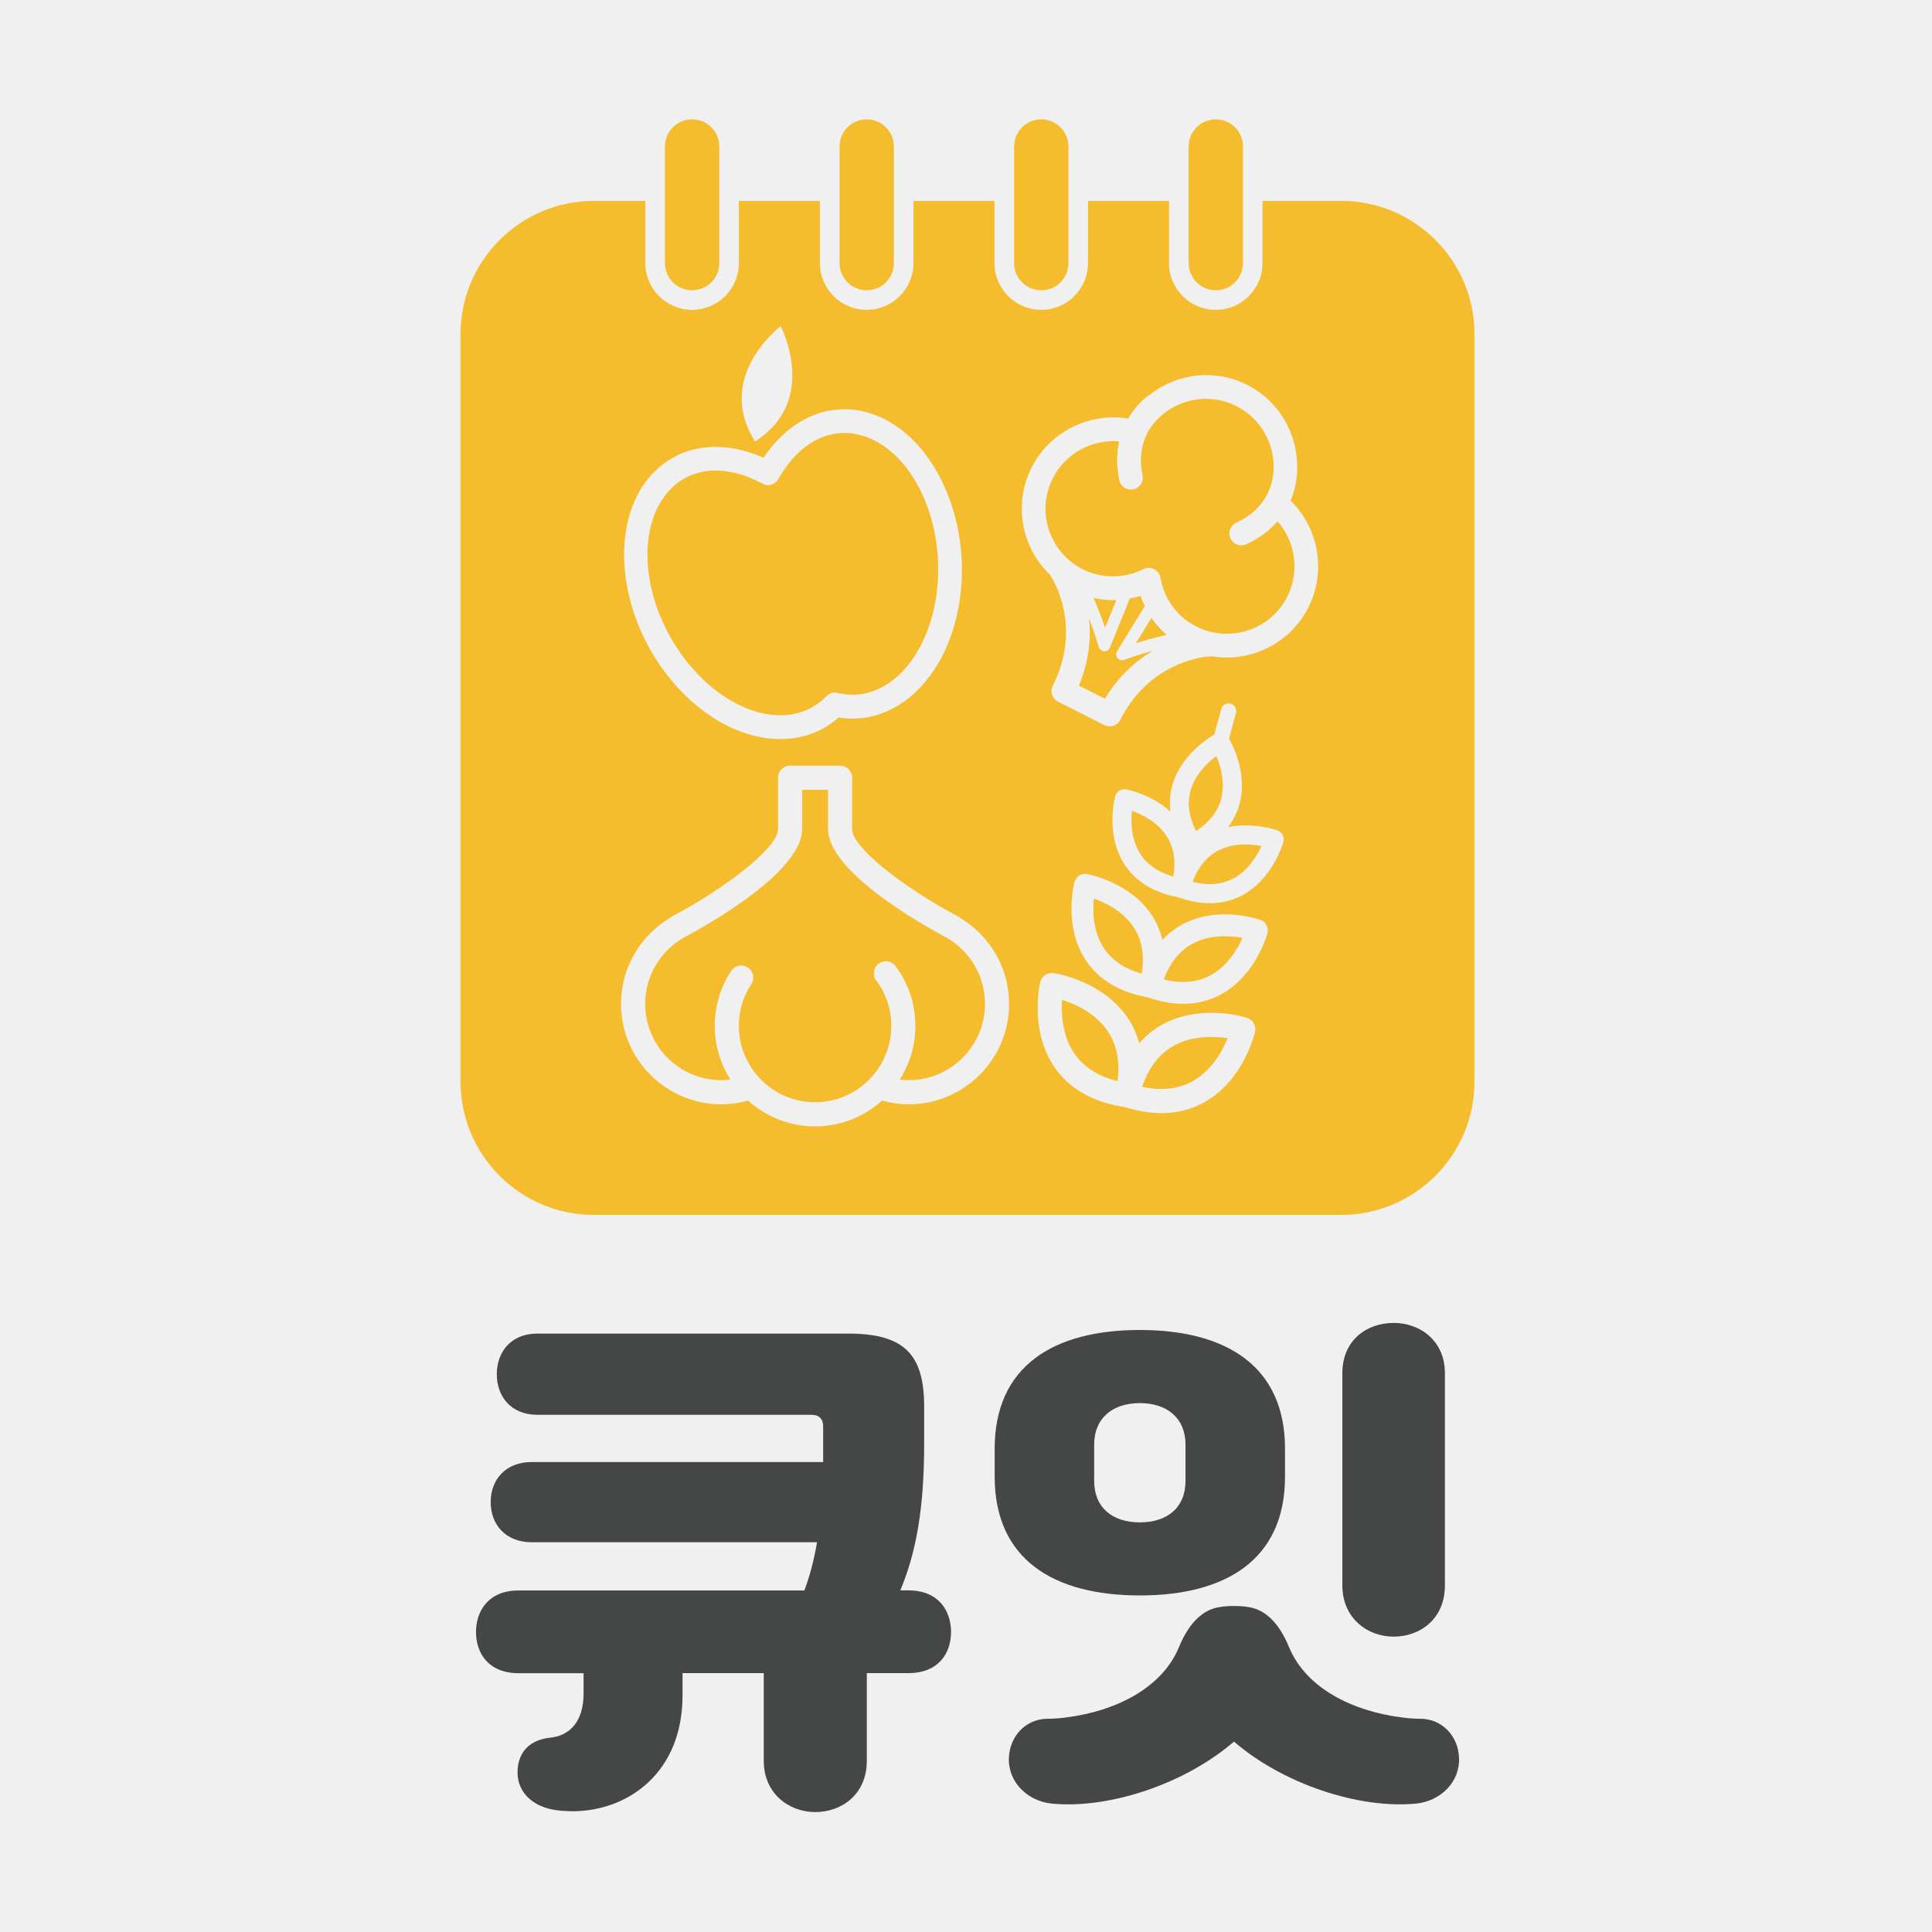
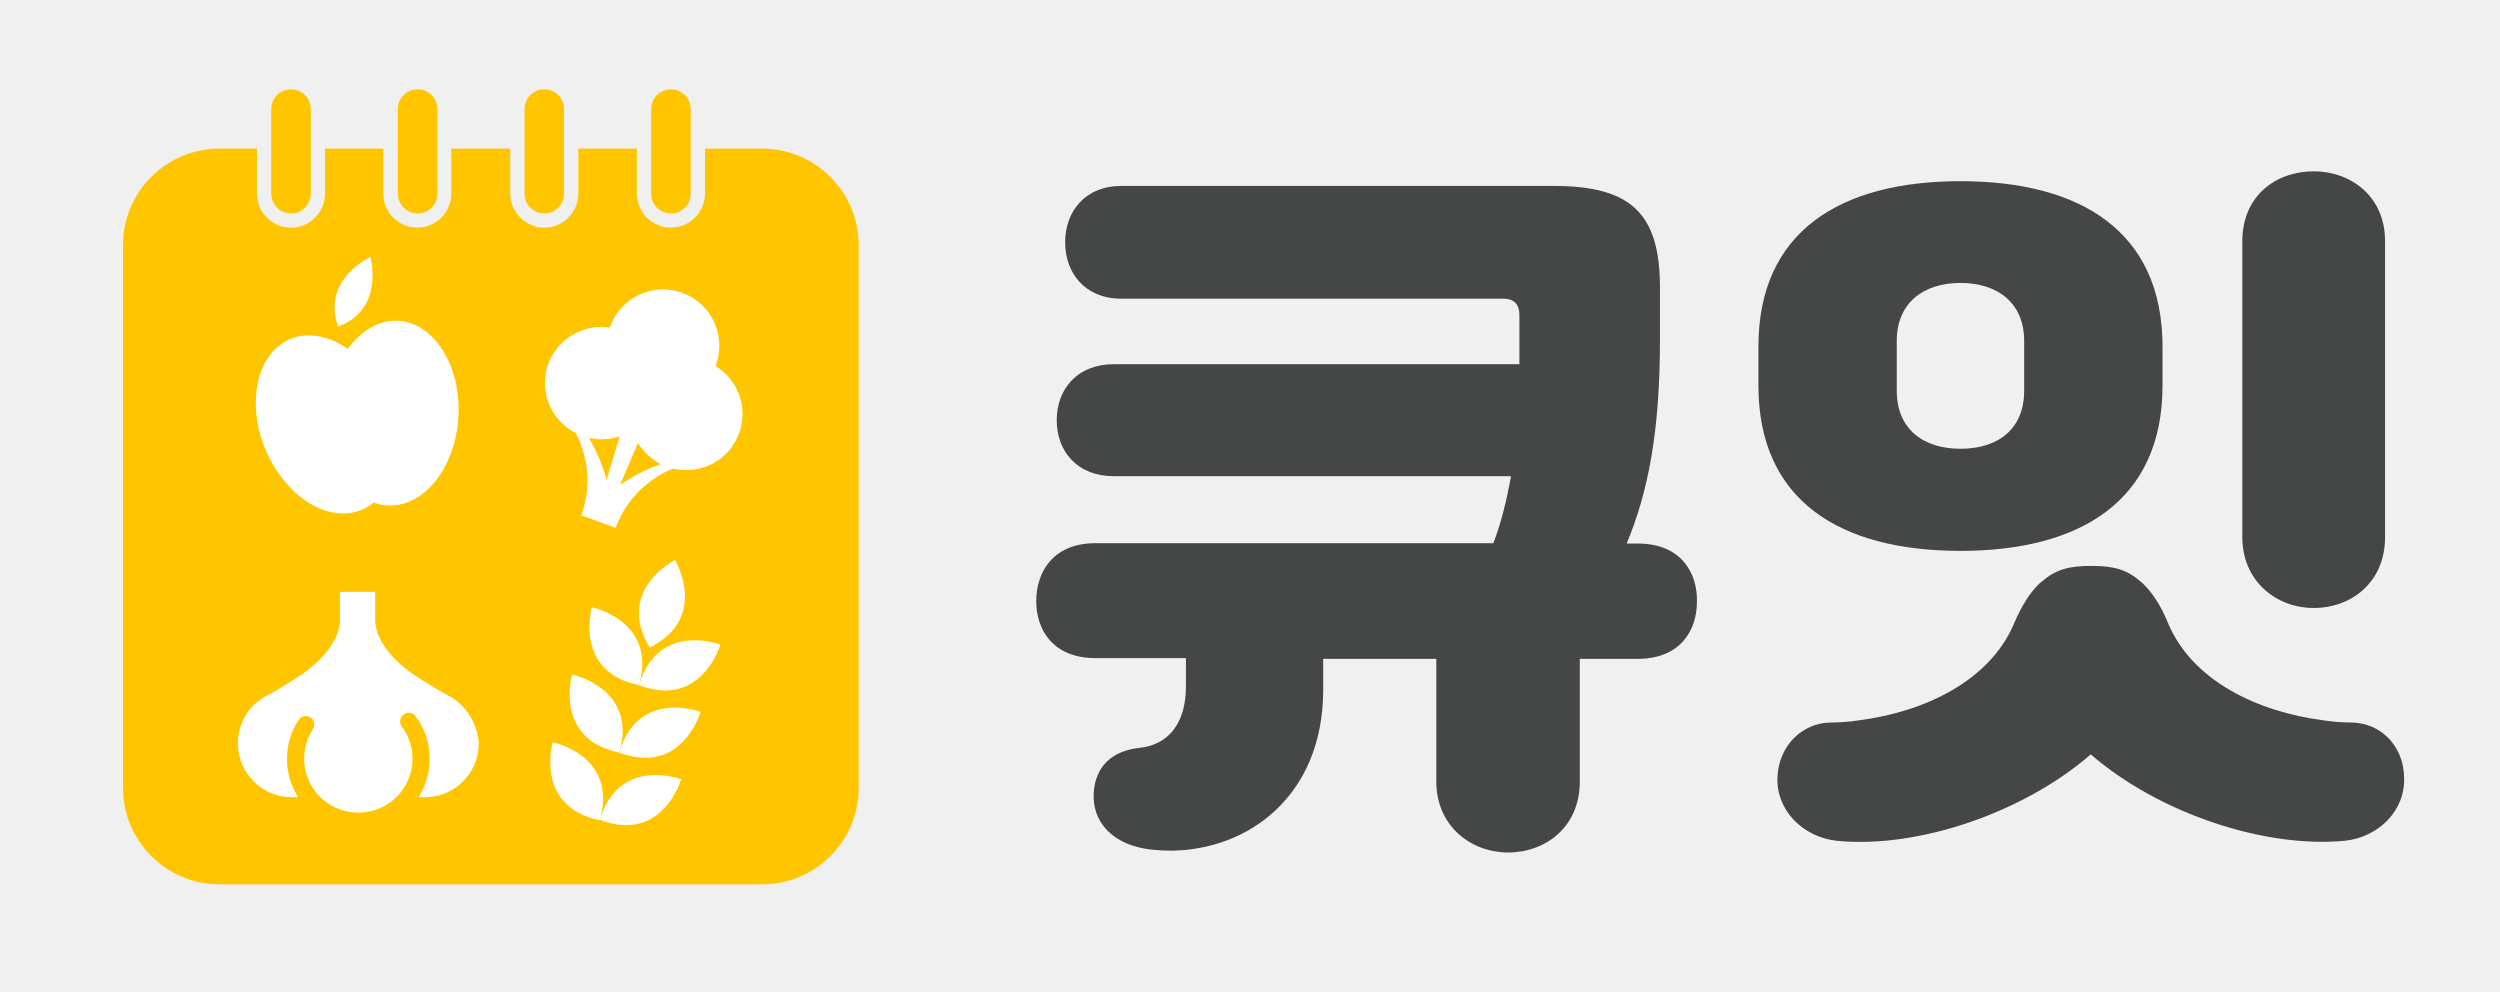
- <svg xmlns="http://www.w3.org/2000/svg" version="1.1" id="레이어_1" x="0px" y="0px" viewBox="0 0 500 500" style="enable-background:new 0 0 500 500;" xml:space="preserve">
+ <svg xmlns="http://www.w3.org/2000/svg" version="1.1" id="레이어_1" x="0px" y="0px" viewBox="0 0 683 271" style="enable-background:new 0 0 683 271;" xml:space="preserve">
  <style type="text/css">
	.st0{opacity:0.9;}
- 	.st1{fill:#F5B617;}
- 	.st2{fill:#323333;}
+ 	.st1{fill:#323333;}
+ 	.st2{fill:#FFFFFF;}
+ 	.st3{fill:#FFC600;}
</style>
  <g class="st0">
+     <path class="st1" d="M447.5,148.5h-3.1c6-14.3,9.1-31.1,9.1-55.6V78.6c0-20.1-7.7-27.8-29-27.8H306.4c-10,0-15.4,7-15.4,15.4   s5.4,15.4,15.4,15.4h104.3c3.1,0,4.4,1.7,4.4,4.4v13.5H304.3c-10,0-15.6,6.8-15.6,15.3s5.6,15.3,15.6,15.3h108.5   c-1.2,6.8-2.7,12.7-4.8,18.3H299.3c-11.8,0-16.2,8.1-16.2,15.8c0,7.9,4.6,15.6,16.2,15.6H324v7.7c0,10.6-5.2,16-12.6,16.8   c-7.7,0.8-12.2,5.2-12.6,12.4c-0.4,7.5,4.6,12.6,11.2,14.5c3.3,1,7.1,1.2,10,1.2c21-0.2,41.5-14.9,41.5-44V180h30.9   c0,16.3,0,33.5,0,33.5l0,0c0,12.3,9.6,19.4,19.6,19.4c10.2,0,19.6-6.9,19.6-19.4l0,0V180h15.8c11.6,0,16.2-7.7,16.2-15.6   C463.8,156.6,459.3,148.5,447.5,148.5z" />
    <g>
-       <path class="st1" d="M316,206.87c1.18-4.31-0.13-8.65-1.21-11.2c-2.22,1.65-5.54,4.74-6.7,9.05c-0.87,3.23-0.38,6.7,1.44,10.34    C312.94,212.85,315.11,210.1,316,206.87z" />
-       <path class="st1" d="M292.95,209.84c-0.29,2.75-0.27,7.3,2.12,11.07c1.78,2.83,4.66,4.82,8.59,5.95c0.67-4.03,0.12-7.5-1.66-10.34    C299.61,212.73,295.55,210.76,292.95,209.84z" />
-       <path class="st1" d="M244.68,242.51c-0.07-0.04-0.14-0.08-0.21-0.11c-2.56-1.37-7.94-4.38-13.46-8.19    c-8.2-5.67-16.71-13.12-16.71-19.65v-10.16h-3.35h-3.35v10.16c0,6.53-8.5,13.98-16.71,19.65c-5.52,3.82-10.9,6.82-13.46,8.19    c-0.07,0.04-0.14,0.08-0.21,0.11c-6.1,3.36-10.25,9.85-10.25,17.3c0,10.89,8.86,19.74,19.74,19.74c0.79,0,1.56-0.06,2.32-0.15    c-2.55-4.02-4.05-8.77-4.05-13.88c0-5.09,1.46-10.01,4.24-14.24c0.95-1.43,2.89-1.84,4.31-0.9c1.45,0.94,1.85,2.88,0.9,4.32    c-2.11,3.2-3.22,6.95-3.22,10.82c0,4.52,1.55,8.68,4.11,12.02c1.34,1.74,2.96,3.26,4.8,4.47c3.11,2.05,6.83,3.25,10.82,3.25    c4,0,7.71-1.2,10.82-3.25c1.84-1.21,3.46-2.73,4.8-4.47c2.57-3.33,4.11-7.49,4.11-12.02c0-4.29-1.34-8.36-3.89-11.77    c-1.04-1.38-0.74-3.33,0.63-4.36c1.39-1.03,3.35-0.75,4.36,0.63c3.35,4.5,5.13,9.86,5.13,15.5c0,5.11-1.5,9.86-4.05,13.88    c0.76,0.09,1.54,0.15,2.32,0.15c10.88,0,19.74-8.86,19.74-19.74C254.93,252.36,250.78,245.87,244.68,242.51z" />
-       <path class="st1" d="M308.72,244.18c-3.38,1.8-5.91,4.92-7.53,9.3c4.53,1.12,8.54,0.79,11.93-0.99c4.53-2.38,7.14-6.88,8.43-9.78    C318.44,242.15,313.24,241.78,308.72,244.18z" />
-       <path class="st1" d="M315.26,220.14c-2.96,1.55-5.18,4.26-6.62,8.07c3.94,1,7.44,0.74,10.41-0.79c3.97-2.05,6.27-5.96,7.41-8.48    C323.74,218.42,319.21,218.07,315.26,220.14z" />
-       <path class="st1" d="M274.86,258.77c-0.23,3.49,0,9.25,3.21,13.91c2.39,3.49,6.13,5.87,11.15,7.11c0.66-5.14-0.21-9.5-2.6-13    C283.42,262.1,278.19,259.81,274.86,258.77z" />
-       <path class="st1" d="M283.07,232.56c-0.31,3.16-0.25,8.36,2.52,12.67c2.07,3.22,5.38,5.49,9.89,6.75    c0.74-4.61,0.09-8.58-1.97-11.81C290.77,235.85,286.07,233.6,283.07,232.56z" />
-       <path class="st1" d="M288.89,155.3c-1.97,0.08-3.94-0.1-5.88-0.53c1.3,3,2.29,5.65,2.99,7.68L288.89,155.3z" />
-       <path class="st1" d="M201.02,185.09c5.04,0.23,9.52-1.46,12.84-4.91c0.37-0.39,0.84-0.67,1.35-0.82c0.51-0.15,1.05-0.16,1.58-0.03    c4.64,1.13,9.28,0.19,13.47-2.7c6.47-4.52,11.05-13.4,12.23-23.75c2.12-18.56-6.67-36.6-19.61-40.22    c-8.18-2.28-16.17,1.94-21.45,11.31c-0.8,1.46-2.67,2-4.13,1.19c-9.45-5.11-18.52-4.4-24.19,1.89    c-9.01,9.97-6.82,29.92,4.88,44.48C184.53,179.66,193.13,184.73,201.02,185.09z" />
-       <path class="st1" d="M347.14,52h-20.39v16.09c0,6.67-5.43,12.1-12.11,12.1c-6.67,0-12.1-5.43-12.1-12.1V52h-20.96v16.09    c0,6.67-5.43,12.1-12.11,12.1c-6.67,0-12.1-5.43-12.1-12.1V52H236.4v16.09c0,6.67-5.43,12.1-12.1,12.1    c-6.68,0-12.11-5.43-12.11-12.1V52h-20.97v16.09c0,6.67-5.43,12.1-12.1,12.1c-6.68,0-12.11-5.43-12.11-12.1V52h-13.36    c-19,0-34.46,15.46-34.46,34.47v193.47c0,19.01,15.46,34.47,34.46,34.47h193.47c19,0,34.47-15.46,34.47-34.47V86.47    C381.61,67.46,366.14,52,347.14,52z M202.03,84.41c0,0,10.12,19.13-6.62,29.84C184.76,97.47,202.03,84.41,202.03,84.41z     M168.54,122.94c7.04-7.8,17.99-9.4,29.06-4.47c6.72-10.08,16.81-14.56,26.95-11.72c15.71,4.4,26.52,25.41,24.05,46.84    c-1.4,12.26-6.8,22.5-14.82,28.1c-2.26,1.58-4.64,2.72-7.09,3.43c-3.13,0.9-6.39,1.1-9.66,0.55c-4.42,3.94-9.98,5.87-16.3,5.57    c-9.76-0.45-19.79-6.23-27.53-15.85C159.67,158.58,157.59,135.04,168.54,122.94z M235.19,285.79c-2.4,0-4.71-0.35-6.92-0.96    c-4.6,4.14-10.66,6.68-17.33,6.68c-6.66,0-12.73-2.54-17.33-6.68c-2.21,0.61-4.52,0.96-6.92,0.96    c-14.33,0-25.97-11.65-25.97-25.98c0-9.42,5.06-17.66,12.59-22.22c0.16-0.13,0.34-0.25,0.53-0.36    c13.23-6.99,27.51-17.64,27.51-22.68v-13.28c0-1.72,1.4-3.12,3.12-3.12h6.47h6.47c1.72,0,3.12,1.39,3.12,3.12v13.28    c0,5.04,14.28,15.69,27.51,22.68c0.19,0.1,0.37,0.22,0.53,0.36c7.53,4.55,12.59,12.8,12.59,22.22    C261.16,274.13,249.52,285.79,235.19,285.79z M311.84,285.17c-5.2,2.96-11.27,3.66-18.08,2.08c-0.89-0.21-1.81-0.47-2.74-0.75    c-0.96-0.15-1.9-0.32-2.8-0.53c-6.8-1.57-11.95-4.86-15.33-9.8c-6.48-9.47-3.83-21.44-3.71-21.94c0.37-1.59,1.88-2.63,3.49-2.39    c0.57,0.08,12.65,1.99,19.09,11.44c1.41,2.05,2.42,4.3,3.07,6.7c1.64-1.88,3.53-3.45,5.7-4.68c9.94-5.66,21.66-2.08,22.18-1.9    c1.55,0.49,2.46,2.09,2.09,3.68C324.7,267.57,321.82,279.49,311.84,285.17z M315.79,257.46c-4.79,2.54-10.3,3-16.41,1.38    c-0.81-0.21-1.63-0.47-2.46-0.76c-0.86-0.16-1.71-0.34-2.51-0.55c-6.12-1.61-10.68-4.73-13.6-9.31    c-5.59-8.75-2.86-19.5-2.74-19.95c0.38-1.42,1.78-2.33,3.22-2.06c0.49,0.07,11.36,2.12,16.95,10.88c1.21,1.9,2.07,3.96,2.59,6.16    c1.53-1.65,3.29-3.02,5.28-4.07c9.18-4.87,19.64-1.3,20.12-1.1c1.39,0.49,2.16,1.96,1.79,3.38    C327.91,241.91,324.97,252.61,315.79,257.46z M321.35,231.78c-4.19,2.18-9,2.55-14.33,1.1c-0.7-0.19-1.42-0.42-2.14-0.68    c-0.75-0.15-1.49-0.31-2.2-0.5c-5.32-1.44-9.28-4.19-11.8-8.2c-4.83-7.67-2.38-17.03-2.27-17.43c0.34-1.24,1.56-2.02,2.83-1.78    c0.36,0.07,6.54,1.29,11.45,5.73c-0.26-2.25-0.13-4.46,0.46-6.62c2.13-7.86,9.23-12.32,10.91-13.28l1.8-6.62    c0.28-1.05,1.37-1.67,2.42-1.39c1.05,0.29,1.67,1.37,1.39,2.42l-1.8,6.62c0.96,1.68,4.84,9.11,2.71,16.97    c-0.59,2.16-1.59,4.14-2.95,5.94c6.48-1.35,12.44,0.72,12.77,0.84c1.21,0.43,1.87,1.72,1.54,2.96    C332.02,218.27,329.39,227.59,321.35,231.78z M338.61,157.19c-4.76,9.44-15.03,14.29-24.94,12.67c-0.5,0.02-0.91,0.04-0.94,0.04    c-2.19,0.19-15.47,1.9-22.79,16.39c-0.77,1.52-2.62,2.12-4.13,1.36l-5.99-3.03l-6-3.03c-1.51-0.76-2.13-2.61-1.36-4.13    c7.82-15.49-0.16-27.8-0.5-28.32c-0.07-0.11-0.12-0.22-0.18-0.34c-7.35-7.01-9.62-18.27-4.81-27.79    c4.69-9.28,14.92-14.35,25-12.68c2.21-3.8,4.93-5.79,5.16-5.94c0.15-0.1,0.3-0.19,0.46-0.26c7.04-5.51,16.77-6.77,25.15-2.54    c8.55,4.32,13.33,13.15,12.95,22.15c0,0.04,0.01,0.08,0.01,0.12c0.01,0.22,0.01,2.48-0.91,5.48c-0.02,0.07-0.04,0.14-0.06,0.22    c-0.09,0.29-0.2,0.57-0.3,0.86c-0.13,0.39-0.25,0.78-0.41,1.16C341.31,136.71,343.29,147.92,338.61,157.19z" />
-       <path class="st1" d="M293.97,166.47c2.04-0.65,4.76-1.43,7.95-2.16c-1.49-1.31-2.81-2.78-3.91-4.41L293.97,166.47z" />
-       <path class="st1" d="M322.52,140.86c-0.89,0.39-1.86,0.35-2.66-0.06c-0.6-0.3-1.11-0.81-1.41-1.47c-0.71-1.55-0.02-3.37,1.52-4.07    c6.55-2.97,8.62-7.99,9.28-10.92c0.07-0.33,0.14-0.66,0.19-0.99c0.02-0.15,0.04-0.3,0.06-0.43c0.03-0.25,0.04-0.5,0.06-0.75    c0-0.1,0.01-0.17,0.01-0.18c0-0.23,0.02-0.45,0.06-0.66c0.19-6.53-3.34-13.05-9.66-16.23c-7.85-3.96-17.3-1.43-22.21,5.57    c-1.69,2.58-3.27,6.68-2.07,12.33c0.35,1.66-0.7,3.29-2.37,3.64c-0.71,0.15-1.42,0.04-2.02-0.26c-0.8-0.41-1.42-1.15-1.63-2.11    c-0.82-3.86-0.66-7.19-0.01-10.03c-7.02-0.63-13.93,3.07-17.2,9.55c-4.35,8.62-0.88,19.17,7.74,23.52    c4.94,2.49,10.67,2.48,15.72-0.03c0.87-0.44,1.89-0.43,2.76,0c0.87,0.44,1.47,1.26,1.64,2.21c0.96,5.55,4.35,10.16,9.3,12.66    c8.62,4.35,19.17,0.88,23.52-7.74c3.27-6.47,2.14-14.23-2.53-19.5C328.69,137.12,326.1,139.23,322.52,140.86z" />
-       <path class="st1" d="M303.59,270.74c-3.67,2.1-6.35,5.64-8,10.53c5.04,1.08,9.46,0.58,13.14-1.5c4.92-2.78,7.65-7.84,8.98-11.09    C314.23,268.16,308.49,267.92,303.59,270.74z" />
-       <path class="st1" d="M289.72,170.71c-0.18-0.09-0.35-0.22-0.48-0.38c-0.43-0.51-0.48-1.23-0.14-1.79l7.17-11.68    c-0.41-0.86-0.79-1.73-1.09-2.65c-0.92,0.29-1.85,0.51-2.79,0.69l-5.14,12.7c-0.25,0.61-0.87,1-1.53,0.95    c-0.21-0.01-0.41-0.07-0.59-0.16c-0.39-0.19-0.68-0.54-0.8-0.98c-0.01-0.05-0.81-3.02-2.5-7.42c0.53,4.97,0.09,10.94-2.61,17.45    l3.37,1.7l3.36,1.69c3.64-6.03,8.18-9.93,12.49-12.46c-4.54,1.25-7.4,2.38-7.45,2.4C290.56,170.93,290.1,170.91,289.72,170.71z" />
-       <path class="st1" d="M179.12,75.12c3.89,0,7.03-3.14,7.03-7.03v-2.03V54.38V54v-2V37.92c0-3.89-3.14-7.03-7.03-7.03    c-3.89,0-7.03,3.15-7.03,7.03V52v2v0.38v11.68v2.03C172.09,71.98,175.24,75.12,179.12,75.12z" />
-       <path class="st1" d="M224.3,75.12c3.89,0,7.03-3.14,7.03-7.03v-2.03V54.38V54v-2V37.92c0-3.89-3.14-7.03-7.03-7.03    c-3.89,0-7.03,3.15-7.03,7.03V52v2v0.38v11.68v2.03C217.27,71.98,220.42,75.12,224.3,75.12z" />
-       <path class="st1" d="M269.48,75.12c3.89,0,7.03-3.14,7.03-7.03v-2.03V54.38V54v-2V37.92c0-3.89-3.14-7.03-7.03-7.03    c-3.89,0-7.03,3.15-7.03,7.03V52v2v0.38v11.68v2.03C262.44,71.98,265.59,75.12,269.48,75.12z" />
-       <path class="st1" d="M314.65,75.12c3.89,0,7.03-3.14,7.03-7.03v-2.03V54.38V54v-2V37.92c0-3.89-3.14-7.03-7.03-7.03    c-3.89,0-7.03,3.15-7.03,7.03V52v2v0.38v11.68v2.03C307.62,71.98,310.76,75.12,314.65,75.12z" />
+       <path class="st1" d="M535.6,150.5c32.8,0,55.2-13.7,55.2-45.2V94.7c0-31.5-22.4-45.2-55.2-45.2c-32.8,0-55.2,13.7-55.2,45.2v10.6    C480.4,136.8,502.7,150.5,535.6,150.5z M518.2,93.1c0-10.2,7.1-15.8,17.4-15.8s17.4,5.6,17.4,15.8v13.7c0,10.4-7.1,15.8-17.4,15.8    c-10.2,0-17.4-5.4-17.4-15.8V93.1z" />
+       <path class="st1" d="M632.1,166.1c10.2,0,19.5-6.9,19.5-19.4l0,0V65.9c0-12.4-9.5-19.1-19.5-19.1c-10.2,0-19.5,6.6-19.5,19.1    c0,32.7,0,48.1,0,80.8l0,0C612.6,159,622.1,166.1,632.1,166.1z" />
+     </g>
+     <path class="st1" d="M642.7,197.4c-2.3,0-5.6-0.2-7.9-0.6c-18-2.3-35.9-10.8-42.5-26.6c-2-4.9-4.4-8.5-7.1-11   c-0.1-0.1-0.2-0.2-0.4-0.3c-3.7-3.3-7.3-4.3-13.5-4.3c-6.3,0-9.8,1.1-13.5,4.3c-0.1,0.1-0.2,0.2-0.4,0.3c-2.7,2.5-5,6.1-7.1,11   c-6.6,15.8-24.5,24.3-42.5,26.6c-2.3,0.4-5.6,0.6-7.9,0.6c-7.5,0.2-13.9,6.2-14.3,14.9c-0.4,9.1,7,16.4,16.2,17.4   c21.9,2.2,50.8-7.5,69.4-23.6c18.6,16.1,47.5,25.7,69.4,23.6c9.3-1,16.6-8.3,16.2-17.4C656.6,203.6,650.3,197.6,642.7,197.4z" />
+   </g>
+   <rect x="46" y="63.9" class="st2" width="175.9" height="171.2" />
+   <g>
+     <path class="st3" d="M208.2,40.6h-15.6v12.3c0,5.1-4.2,9.3-9.3,9.3c-5.1,0-9.3-4.2-9.3-9.3V40.6H158v12.3c0,5.1-4.2,9.3-9.3,9.3   c-5.1,0-9.3-4.2-9.3-9.3V40.6h-16.1v12.3c0,5.1-4.2,9.3-9.3,9.3c-5.1,0-9.3-4.2-9.3-9.3V40.6H88.8v12.3c0,5.1-4.2,9.3-9.3,9.3   c-5.1,0-9.3-4.2-9.3-9.3V40.6H60c-14.6,0-26.4,11.8-26.4,26.4v148.2c0,14.6,11.8,26.4,26.4,26.4h148.2c14.6,0,26.4-11.8,26.4-26.4   V67C234.6,52.4,222.7,40.6,208.2,40.6z" />
+     <g>
+       <path class="st3" d="M79.5,58.3c3,0,5.4-2.4,5.4-5.4v-1.6v-8.9v-0.3v-1.5V29.8c0-3-2.4-5.4-5.4-5.4c-3,0-5.4,2.4-5.4,5.4v10.8v1.5    v0.3v8.9v1.6C74.1,55.9,76.5,58.3,79.5,58.3z" />
+     </g>
+     <g>
+       <path class="st3" d="M114.1,58.3c3,0,5.4-2.4,5.4-5.4v-1.6v-8.9v-0.3v-1.5V29.8c0-3-2.4-5.4-5.4-5.4c-3,0-5.4,2.4-5.4,5.4v10.8    v1.5v0.3v8.9v1.6C108.7,55.9,111.1,58.3,114.1,58.3z" />
+     </g>
+     <g>
+       <path class="st3" d="M148.7,58.3c3,0,5.4-2.4,5.4-5.4v-1.6v-8.9v-0.3v-1.5V29.8c0-3-2.4-5.4-5.4-5.4c-3,0-5.4,2.4-5.4,5.4v10.8    v1.5v0.3v8.9v1.6C143.3,55.9,145.7,58.3,148.7,58.3z" />
+     </g>
+     <g>
+       <path class="st3" d="M183.3,58.3c3,0,5.4-2.4,5.4-5.4v-1.6v-8.9v-0.3v-1.5V29.8c0-3-2.4-5.4-5.4-5.4c-3,0-5.4,2.4-5.4,5.4v10.8    v1.5v0.3v8.9v1.6C177.9,55.9,180.3,58.3,183.3,58.3z" />
    </g>
  </g>
-   <g class="st0">
-     <path class="st2" d="M235.1,411.59H233c4.07-9.72,6.17-21.15,6.17-37.83v-9.72c0-13.66-5.26-18.91-19.7-18.91h-80.39   c-6.83,0-10.51,4.73-10.51,10.51c0,5.78,3.68,10.51,10.51,10.51h70.93c2.1,0,3.02,1.18,3.02,3.02v9.2h-75.4   c-6.83,0-10.64,4.6-10.64,10.38s3.81,10.38,10.64,10.38h73.82c-0.79,4.6-1.84,8.67-3.28,12.48h-73.95   c-8.01,0-11.03,5.52-11.03,10.77c0,5.39,3.15,10.64,11.03,10.64h16.81v5.25c0,7.22-3.55,10.9-8.54,11.43   c-5.26,0.53-8.28,3.55-8.54,8.41c-0.26,5.12,3.15,8.54,7.62,9.85c2.23,0.66,4.86,0.79,6.83,0.79   c14.32-0.13,28.24-10.11,28.24-29.95V433h21.02c0,11.12,0,22.78,0,22.78l0,0c0.03,8.37,6.5,13.18,13.32,13.18   c6.95,0,13.32-4.67,13.35-13.18l0,0V433h10.77c7.88,0,11.03-5.26,11.03-10.64C246.13,417.11,243.11,411.59,235.1,411.59z" />
+   <path class="st2" d="M122.8,190.2c-0.1,0-0.1-0.1-0.2-0.1c-1.9-1-5.9-3.3-10-6.1c-6.1-4.2-10.1-9.8-10.1-14.7v-7.6h-4.8h-4.8v7.6  c0,4.9-4,10.4-10.1,14.7c-4.1,2.8-8.1,5.1-10,6.1c-0.1,0-0.1,0.1-0.2,0.1c-4.6,2.5-7.6,7.3-7.6,12.9c0,8.1,6.6,14.7,14.7,14.7  c0.6,0,1.2,0,1.7-0.1c-1.9-3-3-6.5-3-10.4c0-3.8,1.1-7.5,3.2-10.6c0.7-1.1,2.2-1.4,3.2-0.7c1.1,0.7,1.4,2.1,0.7,3.2  c-1.6,2.4-2.4,5.2-2.4,8.1c0,3.4,1.2,6.5,3.1,9c1,1.3,2.2,2.4,3.6,3.3c2.3,1.5,5.1,2.4,8.1,2.4c3,0,5.8-0.9,8.1-2.4  c1.4-0.9,2.6-2,3.6-3.3c1.9-2.5,3.1-5.6,3.1-9c0-3.2-1-6.2-2.9-8.8c-0.8-1-0.6-2.5,0.5-3.3c1-0.8,2.5-0.6,3.3,0.5  c2.5,3.4,3.8,7.4,3.8,11.6c0,3.8-1.1,7.4-3,10.4c0.6,0.1,1.1,0.1,1.7,0.1c8.1,0,14.7-6.6,14.7-14.7  C130.4,197.6,127.3,192.7,122.8,190.2z" />
+   <g>
    <g>
-       <path class="st2" d="M294.99,412.9c22.33,0,37.57-9.33,37.57-30.74v-7.22c0-21.41-15.24-30.74-37.57-30.74    c-22.33,0-37.57,9.33-37.57,30.74v7.22C257.43,403.58,272.66,412.9,294.99,412.9z M283.17,373.89c0-6.96,4.86-10.77,11.82-10.77    c6.96,0,11.82,3.81,11.82,10.77v9.33c0,7.09-4.86,10.77-11.82,10.77c-6.96,0-11.82-3.68-11.82-10.77V373.89z" />
-       <path class="st2" d="M360.67,423.56c6.96,0,13.27-4.69,13.27-13.23l0,0v-54.96c0-8.41-6.44-13-13.27-13    c-6.96,0-13.27,4.47-13.27,13c0,22.24,0,32.72,0,54.96l0,0C347.41,418.74,353.84,423.56,360.67,423.56z" />
+       <path class="st2" d="M101.2,70.2c0,0-13.5,6.2-8.8,19C105.2,84.5,101.2,70.2,101.2,70.2z" />
+       <path class="st2" d="M113,88.6c-6.5-2.7-13.3,0.3-18,6.7c-6.5-4.5-13.9-5.1-19.2-0.5c-7.7,6.7-7.9,21.7-0.5,33.3    c7.3,11.5,19.1,15.5,26.8,9.2c9.3,3.4,19.2-4.2,22.3-17.5C127.5,106.5,122.4,92.5,113,88.6z" />
    </g>
-     <path class="st2" d="M367.9,444.82c-1.58,0-3.81-0.13-5.39-0.39c-12.22-1.58-24.43-7.36-28.9-18.13c-1.38-3.34-2.96-5.79-4.8-7.51   c-0.08-0.07-0.16-0.15-0.24-0.22c-2.51-2.22-4.94-2.94-9.21-2.94s-6.7,0.72-9.21,2.94c-0.08,0.07-0.16,0.15-0.24,0.22   c-1.84,1.72-3.42,4.17-4.8,7.51c-4.47,10.77-16.68,16.55-28.9,18.13c-1.58,0.26-3.81,0.39-5.39,0.39   c-5.12,0.13-9.46,4.2-9.72,10.12c-0.26,6.17,4.73,11.16,11.03,11.82c14.92,1.47,34.57-5.1,47.22-16.04   c12.66,10.93,32.3,17.5,47.22,16.04c6.3-0.66,11.3-5.65,11.03-11.82C377.36,449.03,373.02,444.95,367.9,444.82z" />
+     <path class="st2" d="M201.9,118.4c2.6-7-0.3-14.7-6.4-18.4c0-0.1,0.1-0.2,0.1-0.3c2.9-8-1.2-16.8-9.2-19.7   c-8-2.9-16.8,1.2-19.7,9.2c0,0.1,0,0.2-0.1,0.3c-7.1-1.1-14.2,2.9-16.8,9.9c-2.7,7.4,0.7,15.5,7.5,18.9c2,3.8,5.2,12.4,1.5,22.5   l4.7,1.7l4.7,1.7c3.7-10.1,11.7-14.6,15.7-16.2C191.5,129.8,199.2,125.8,201.9,118.4z M160.9,119.6c2.9,0.7,5.8,0.5,8.4-0.4   l-3.6,12C165.8,131.1,164.3,125.5,160.9,119.6z M169.4,132.5l4.9-11.5c1.4,2.4,3.6,4.4,6.2,5.8C174.1,129,169.4,132.5,169.4,132.5z   " />
+     <g>
+       <path class="st2" d="M184.4,153c0,0-16.4,8.2-6.9,23.9C193.9,168.7,184.4,153,184.4,153z" />
+       <path class="st2" d="M161.7,165.9c0,0-5.1,17.6,12.9,21.3C179.6,169.6,161.7,165.9,161.7,165.9z" />
+       <path class="st2" d="M196.8,176.1c0,0-5.1,17.6-22.2,11.1C179.7,169.6,196.8,176.1,196.8,176.1z" />
+       <path class="st2" d="M156.3,184.3c0,0-5.1,17.6,12.9,21.3C174.3,188,156.3,184.3,156.3,184.3z" />
+       <path class="st2" d="M191.4,194.5c0,0-5.1,17.6-22.2,11.1C174.3,188,191.4,194.5,191.4,194.5z" />
+       <path class="st2" d="M151,202.8c0,0-5.1,17.6,12.9,21.3C168.9,206.4,151,202.8,151,202.8z" />
+       <path class="st2" d="M186.1,212.9c0,0-5.1,17.6-22.2,11.1C169,206.5,186.1,212.9,186.1,212.9z" />
+     </g>
  </g>
</svg>
